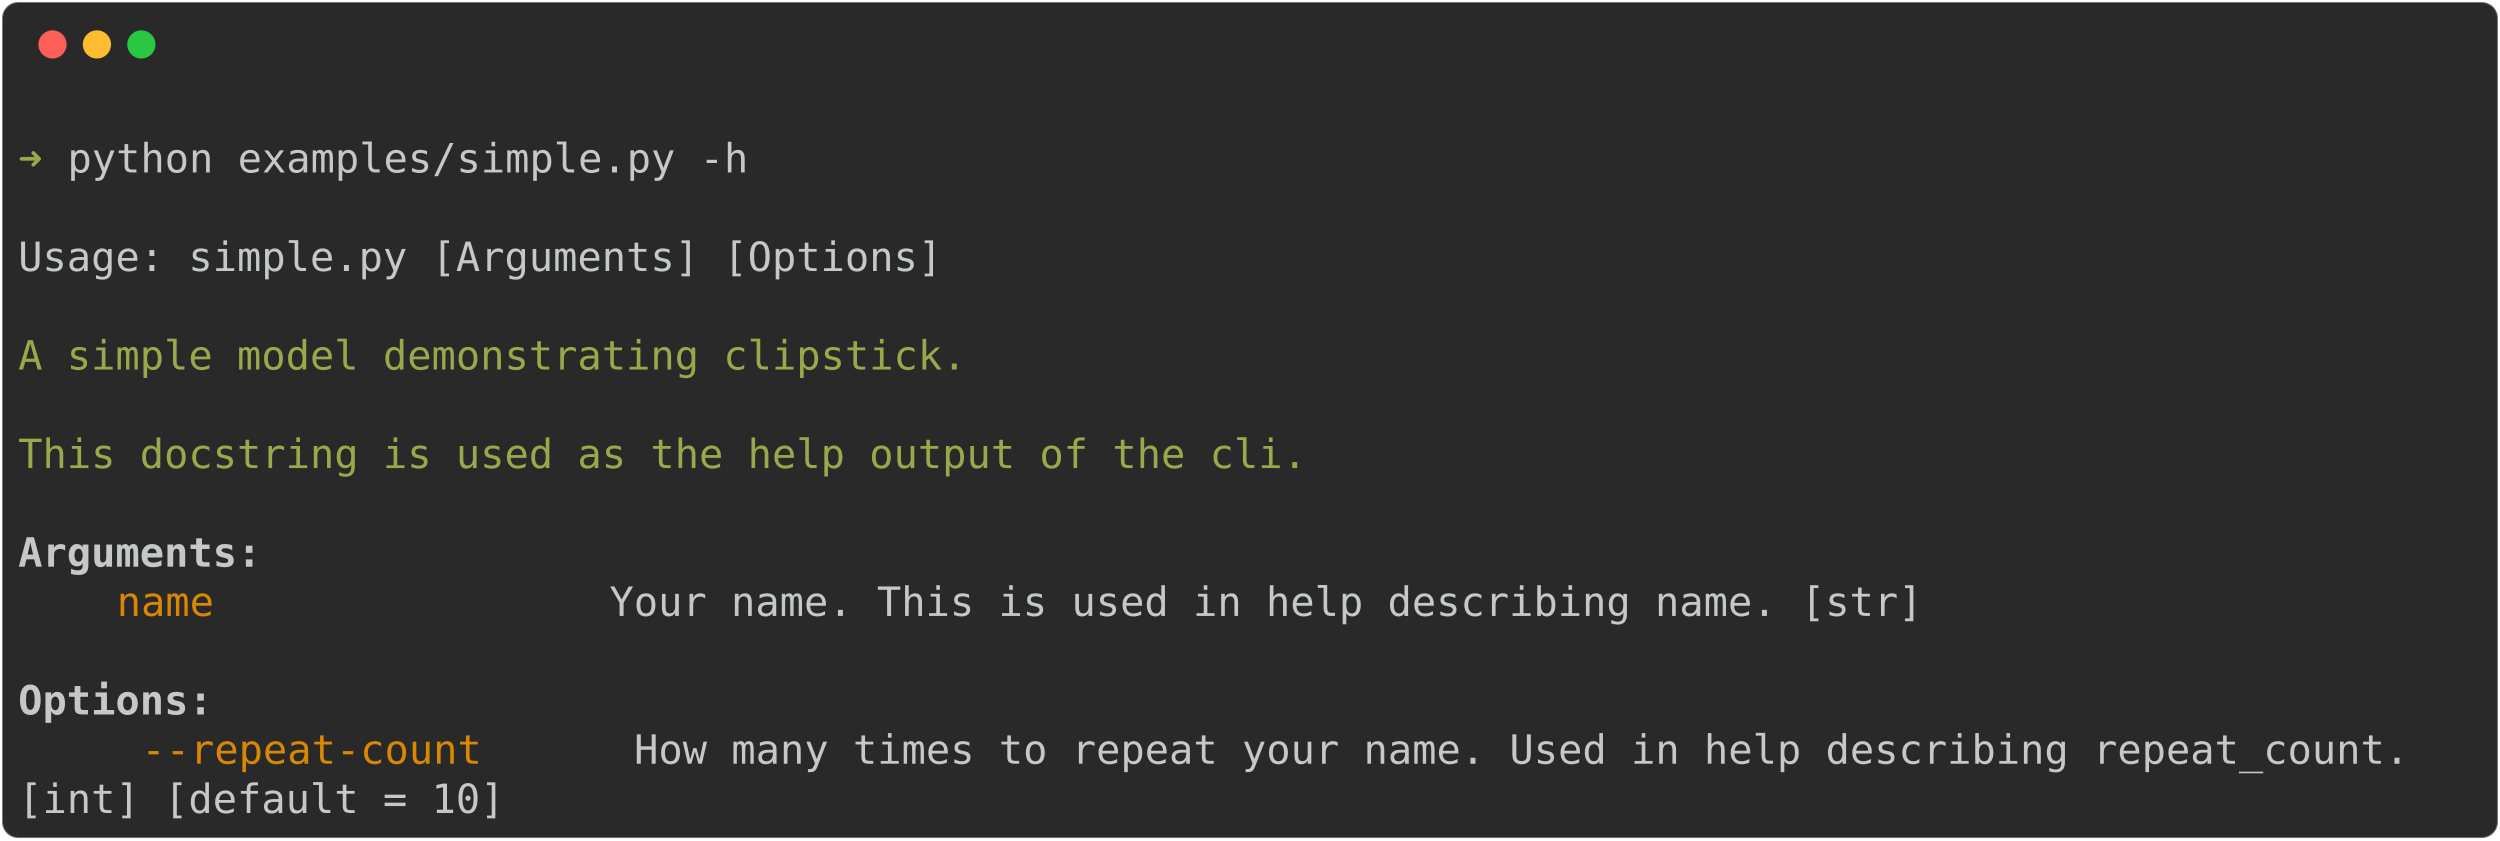
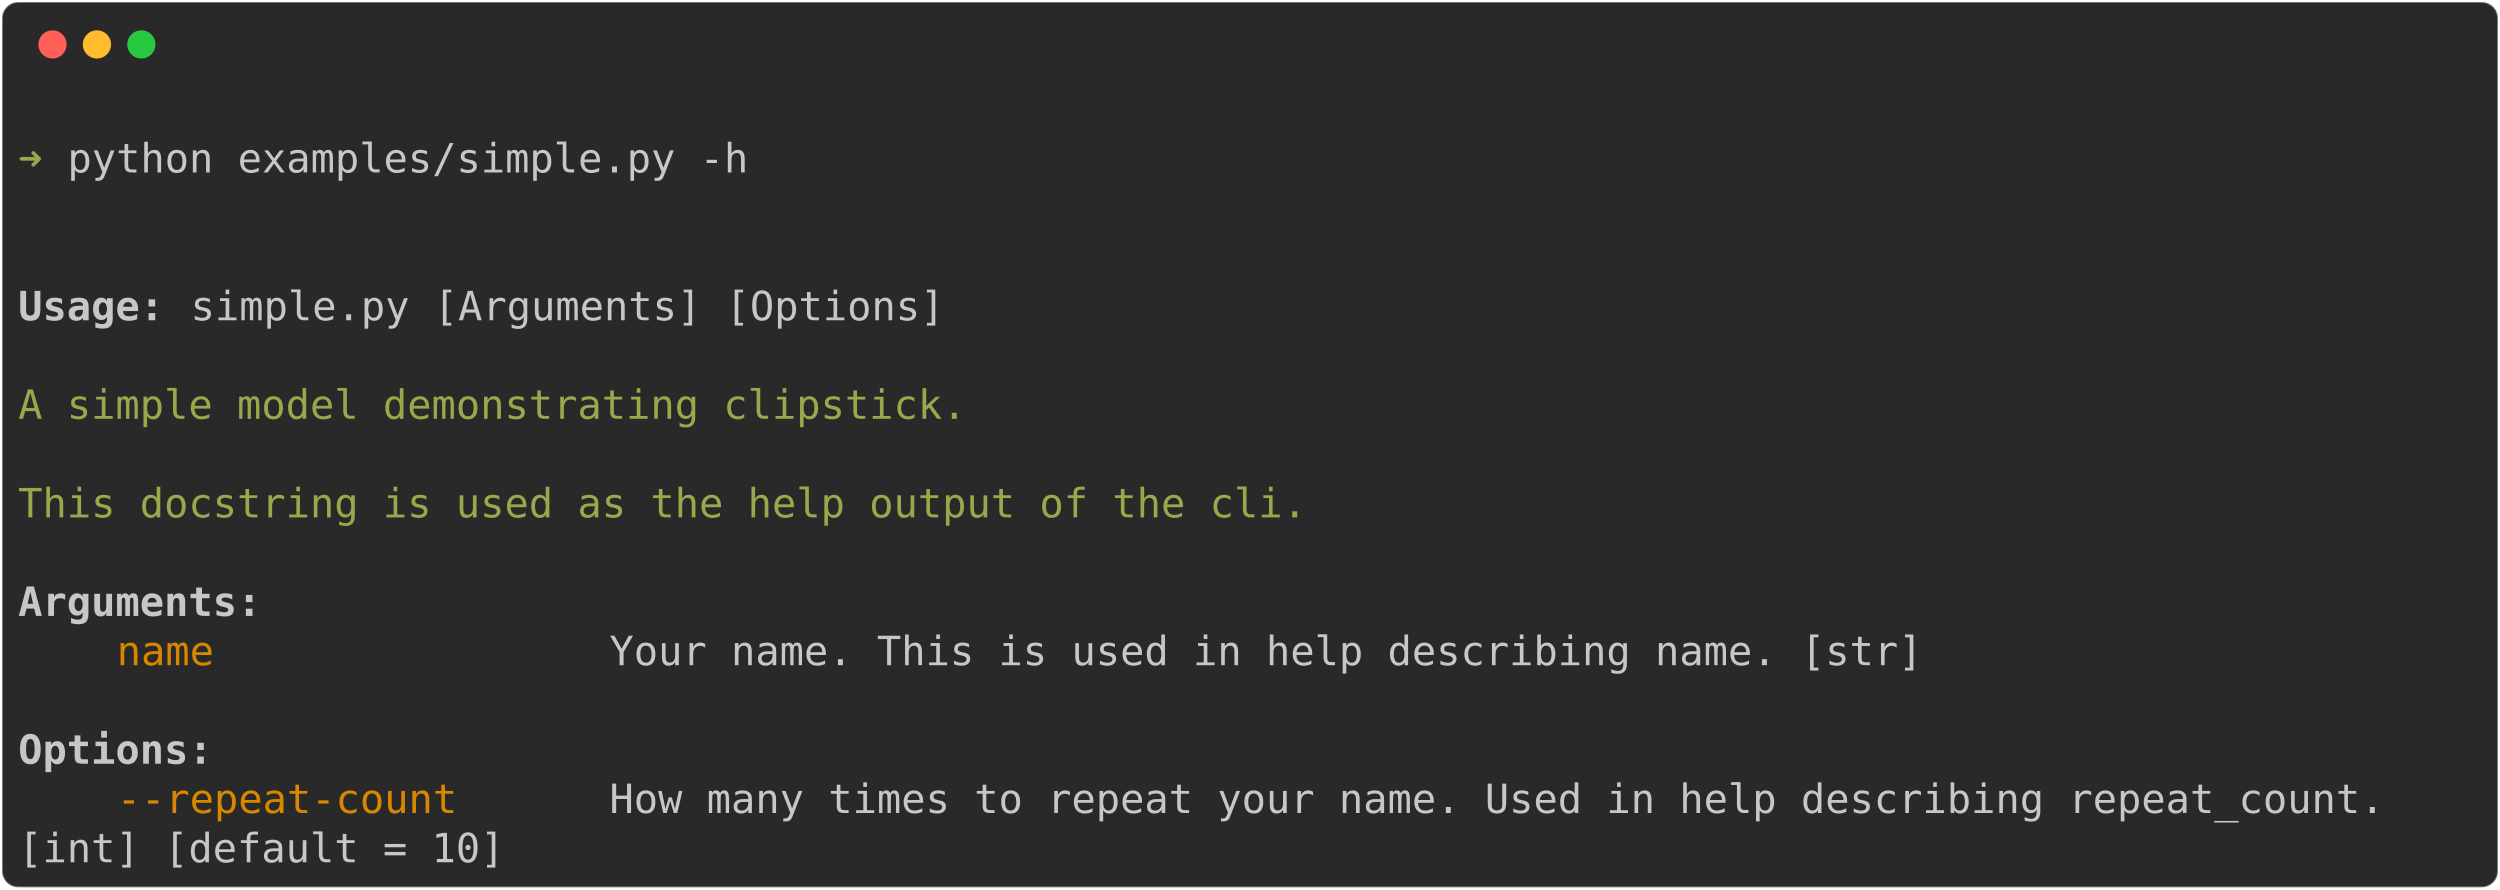
- <svg xmlns="http://www.w3.org/2000/svg" class="rich-terminal" viewBox="0 0 1238 416.0">
+ <svg xmlns="http://www.w3.org/2000/svg" class="rich-terminal" viewBox="0 0 1238 440.4">
  <style>

    @font-face {
        font-family: "Fira Code";
        src: local("FiraCode-Regular"),
                url("https://cdnjs.cloudflare.com/ajax/libs/firacode/6.2.0/woff2/FiraCode-Regular.woff2") format("woff2"),
                url("https://cdnjs.cloudflare.com/ajax/libs/firacode/6.2.0/woff/FiraCode-Regular.woff") format("woff");
        font-style: normal;
        font-weight: 400;
    }
    @font-face {
        font-family: "Fira Code";
        src: local("FiraCode-Bold"),
                url("https://cdnjs.cloudflare.com/ajax/libs/firacode/6.2.0/woff2/FiraCode-Bold.woff2") format("woff2"),
                url("https://cdnjs.cloudflare.com/ajax/libs/firacode/6.2.0/woff/FiraCode-Bold.woff") format("woff");
        font-style: bold;
        font-weight: 700;
    }

    .abcdefg-matrix {
        font-family: Fira Code, monospace;
        font-size: 20px;
        line-height: 24.4px;
        font-variant-east-asian: full-width;
    }

    .abcdefg-title {
        font-size: 18px;
        font-weight: bold;
        font-family: arial;
    }

    .abcdefg-r1 { fill: #c5c8c6 }
.abcdefg-r2 { fill: #98a84b }
.abcdefg-r3 { fill: #c5c8c6;font-weight: bold }
.abcdefg-r4 { fill: #d78700 }
    </style>
  <defs>
    <clipPath id="abcdefg-clip-terminal">
-       <rect x="0" y="0" width="1219.0" height="365.0" />
+       <rect x="0" y="0" width="1219.0" height="389.4" />
    </clipPath>
    <clipPath id="abcdefg-line-0">
      <rect x="0" y="1.5" width="1220" height="24.65" />
    </clipPath>
    <clipPath id="abcdefg-line-1">
      <rect x="0" y="25.9" width="1220" height="24.65" />
    </clipPath>
    <clipPath id="abcdefg-line-2">
      <rect x="0" y="50.3" width="1220" height="24.65" />
    </clipPath>
    <clipPath id="abcdefg-line-3">
      <rect x="0" y="74.7" width="1220" height="24.65" />
    </clipPath>
    <clipPath id="abcdefg-line-4">
      <rect x="0" y="99.1" width="1220" height="24.65" />
    </clipPath>
    <clipPath id="abcdefg-line-5">
      <rect x="0" y="123.5" width="1220" height="24.65" />
    </clipPath>
    <clipPath id="abcdefg-line-6">
      <rect x="0" y="147.9" width="1220" height="24.65" />
    </clipPath>
    <clipPath id="abcdefg-line-7">
      <rect x="0" y="172.3" width="1220" height="24.65" />
    </clipPath>
    <clipPath id="abcdefg-line-8">
      <rect x="0" y="196.7" width="1220" height="24.65" />
    </clipPath>
    <clipPath id="abcdefg-line-9">
      <rect x="0" y="221.1" width="1220" height="24.65" />
    </clipPath>
    <clipPath id="abcdefg-line-10">
      <rect x="0" y="245.5" width="1220" height="24.65" />
    </clipPath>
    <clipPath id="abcdefg-line-11">
      <rect x="0" y="269.9" width="1220" height="24.65" />
    </clipPath>
    <clipPath id="abcdefg-line-12">
      <rect x="0" y="294.3" width="1220" height="24.65" />
    </clipPath>
    <clipPath id="abcdefg-line-13">
      <rect x="0" y="318.7" width="1220" height="24.65" />
    </clipPath>
+     <clipPath id="abcdefg-line-14">
+       <rect x="0" y="343.1" width="1220" height="24.65" />
+     </clipPath>
  </defs>
-   <rect fill="#292929" stroke="rgba(255,255,255,0.35)" stroke-width="1" x="1" y="1" width="1236" height="414" rx="8" />
+   <rect fill="#292929" stroke="rgba(255,255,255,0.35)" stroke-width="1" x="1" y="1" width="1236" height="438.4" rx="8" />
  <g transform="translate(26,22)">
    <circle cx="0" cy="0" r="7" fill="#ff5f57" />
    <circle cx="22" cy="0" r="7" fill="#febc2e" />
    <circle cx="44" cy="0" r="7" fill="#28c840" />
  </g>
  <g transform="translate(9, 41)" clip-path="url(#abcdefg-clip-terminal)">
    <g class="abcdefg-matrix">
      <text class="abcdefg-r1" x="1220" y="20" textLength="12.2" clip-path="url(#abcdefg-line-0)">
</text>
      <text class="abcdefg-r2" x="0" y="44.4" textLength="24.4" clip-path="url(#abcdefg-line-1)">➜ </text>
      <text class="abcdefg-r1" x="24.4" y="44.4" textLength="341.6" clip-path="url(#abcdefg-line-1)">python examples/simple.py -h</text>
      <text class="abcdefg-r1" x="1220" y="44.4" textLength="12.2" clip-path="url(#abcdefg-line-1)">
</text>
      <text class="abcdefg-r1" x="1220" y="68.8" textLength="12.2" clip-path="url(#abcdefg-line-2)">
</text>
-       <text class="abcdefg-r1" x="0" y="93.2" textLength="463.6" clip-path="url(#abcdefg-line-3)">Usage: simple.py [Arguments] [Options]</text>
      <text class="abcdefg-r1" x="1220" y="93.2" textLength="12.2" clip-path="url(#abcdefg-line-3)">
</text>
+       <text class="abcdefg-r3" x="0" y="117.6" textLength="85.4" clip-path="url(#abcdefg-line-4)">Usage: </text>
+       <text class="abcdefg-r1" x="85.4" y="117.6" textLength="378.2" clip-path="url(#abcdefg-line-4)">simple.py [Arguments] [Options]</text>
      <text class="abcdefg-r1" x="1220" y="117.6" textLength="12.2" clip-path="url(#abcdefg-line-4)">
</text>
-       <text class="abcdefg-r2" x="0" y="142" textLength="475.8" clip-path="url(#abcdefg-line-5)">A simple model demonstrating clipstick.</text>
      <text class="abcdefg-r1" x="1220" y="142" textLength="12.2" clip-path="url(#abcdefg-line-5)">
</text>
+       <text class="abcdefg-r2" x="0" y="166.4" textLength="475.8" clip-path="url(#abcdefg-line-6)">A simple model demonstrating clipstick.</text>
      <text class="abcdefg-r1" x="1220" y="166.4" textLength="12.2" clip-path="url(#abcdefg-line-6)">
</text>
-       <text class="abcdefg-r2" x="0" y="190.8" textLength="646.6" clip-path="url(#abcdefg-line-7)">This docstring is used as the help output of the cli.</text>
      <text class="abcdefg-r1" x="1220" y="190.8" textLength="12.2" clip-path="url(#abcdefg-line-7)">
</text>
+       <text class="abcdefg-r2" x="0" y="215.2" textLength="646.6" clip-path="url(#abcdefg-line-8)">This docstring is used as the help output of the cli.</text>
      <text class="abcdefg-r1" x="1220" y="215.2" textLength="12.2" clip-path="url(#abcdefg-line-8)">
</text>
-       <text class="abcdefg-r3" x="0" y="239.6" textLength="122" clip-path="url(#abcdefg-line-9)">Arguments:</text>
      <text class="abcdefg-r1" x="1220" y="239.6" textLength="12.2" clip-path="url(#abcdefg-line-9)">
</text>
-       <text class="abcdefg-r4" x="48.8" y="264" textLength="244" clip-path="url(#abcdefg-line-10)">name                </text>
-       <text class="abcdefg-r1" x="292.8" y="264" textLength="671" clip-path="url(#abcdefg-line-10)"> Your name. This is used in help describing name. [str]</text>
+       <text class="abcdefg-r3" x="0" y="264" textLength="122" clip-path="url(#abcdefg-line-10)">Arguments:</text>
      <text class="abcdefg-r1" x="1220" y="264" textLength="12.2" clip-path="url(#abcdefg-line-10)">
</text>
+       <text class="abcdefg-r4" x="48.8" y="288.4" textLength="244" clip-path="url(#abcdefg-line-11)">name                </text>
+       <text class="abcdefg-r1" x="292.8" y="288.4" textLength="671" clip-path="url(#abcdefg-line-11)"> Your name. This is used in help describing name. [str]</text>
      <text class="abcdefg-r1" x="1220" y="288.4" textLength="12.2" clip-path="url(#abcdefg-line-11)">
</text>
-       <text class="abcdefg-r3" x="0" y="312.8" textLength="97.6" clip-path="url(#abcdefg-line-12)">Options:</text>
      <text class="abcdefg-r1" x="1220" y="312.8" textLength="12.2" clip-path="url(#abcdefg-line-12)">
</text>
-       <text class="abcdefg-r4" x="61" y="337.2" textLength="244" clip-path="url(#abcdefg-line-13)">--repeat-count      </text>
-       <text class="abcdefg-r1" x="305" y="337.2" textLength="915" clip-path="url(#abcdefg-line-13)"> How many times to repeat your name. Used in help describing repeat_count. </text>
+       <text class="abcdefg-r3" x="0" y="337.2" textLength="97.6" clip-path="url(#abcdefg-line-13)">Options:</text>
      <text class="abcdefg-r1" x="1220" y="337.2" textLength="12.2" clip-path="url(#abcdefg-line-13)">
</text>
-       <text class="abcdefg-r1" x="0" y="361.6" textLength="244" clip-path="url(#abcdefg-line-14)">[int] [default = 10]</text>
+       <text class="abcdefg-r4" x="48.8" y="361.6" textLength="244" clip-path="url(#abcdefg-line-14)">--repeat-count      </text>
+       <text class="abcdefg-r1" x="292.8" y="361.6" textLength="915" clip-path="url(#abcdefg-line-14)"> How many times to repeat your name. Used in help describing repeat_count. </text>
      <text class="abcdefg-r1" x="1220" y="361.6" textLength="12.2" clip-path="url(#abcdefg-line-14)">
+ </text>
+       <text class="abcdefg-r1" x="0" y="386" textLength="244" clip-path="url(#abcdefg-line-15)">[int] [default = 10]</text>
+       <text class="abcdefg-r1" x="1220" y="386" textLength="12.2" clip-path="url(#abcdefg-line-15)">
</text>
    </g>
  </g>
</svg>
